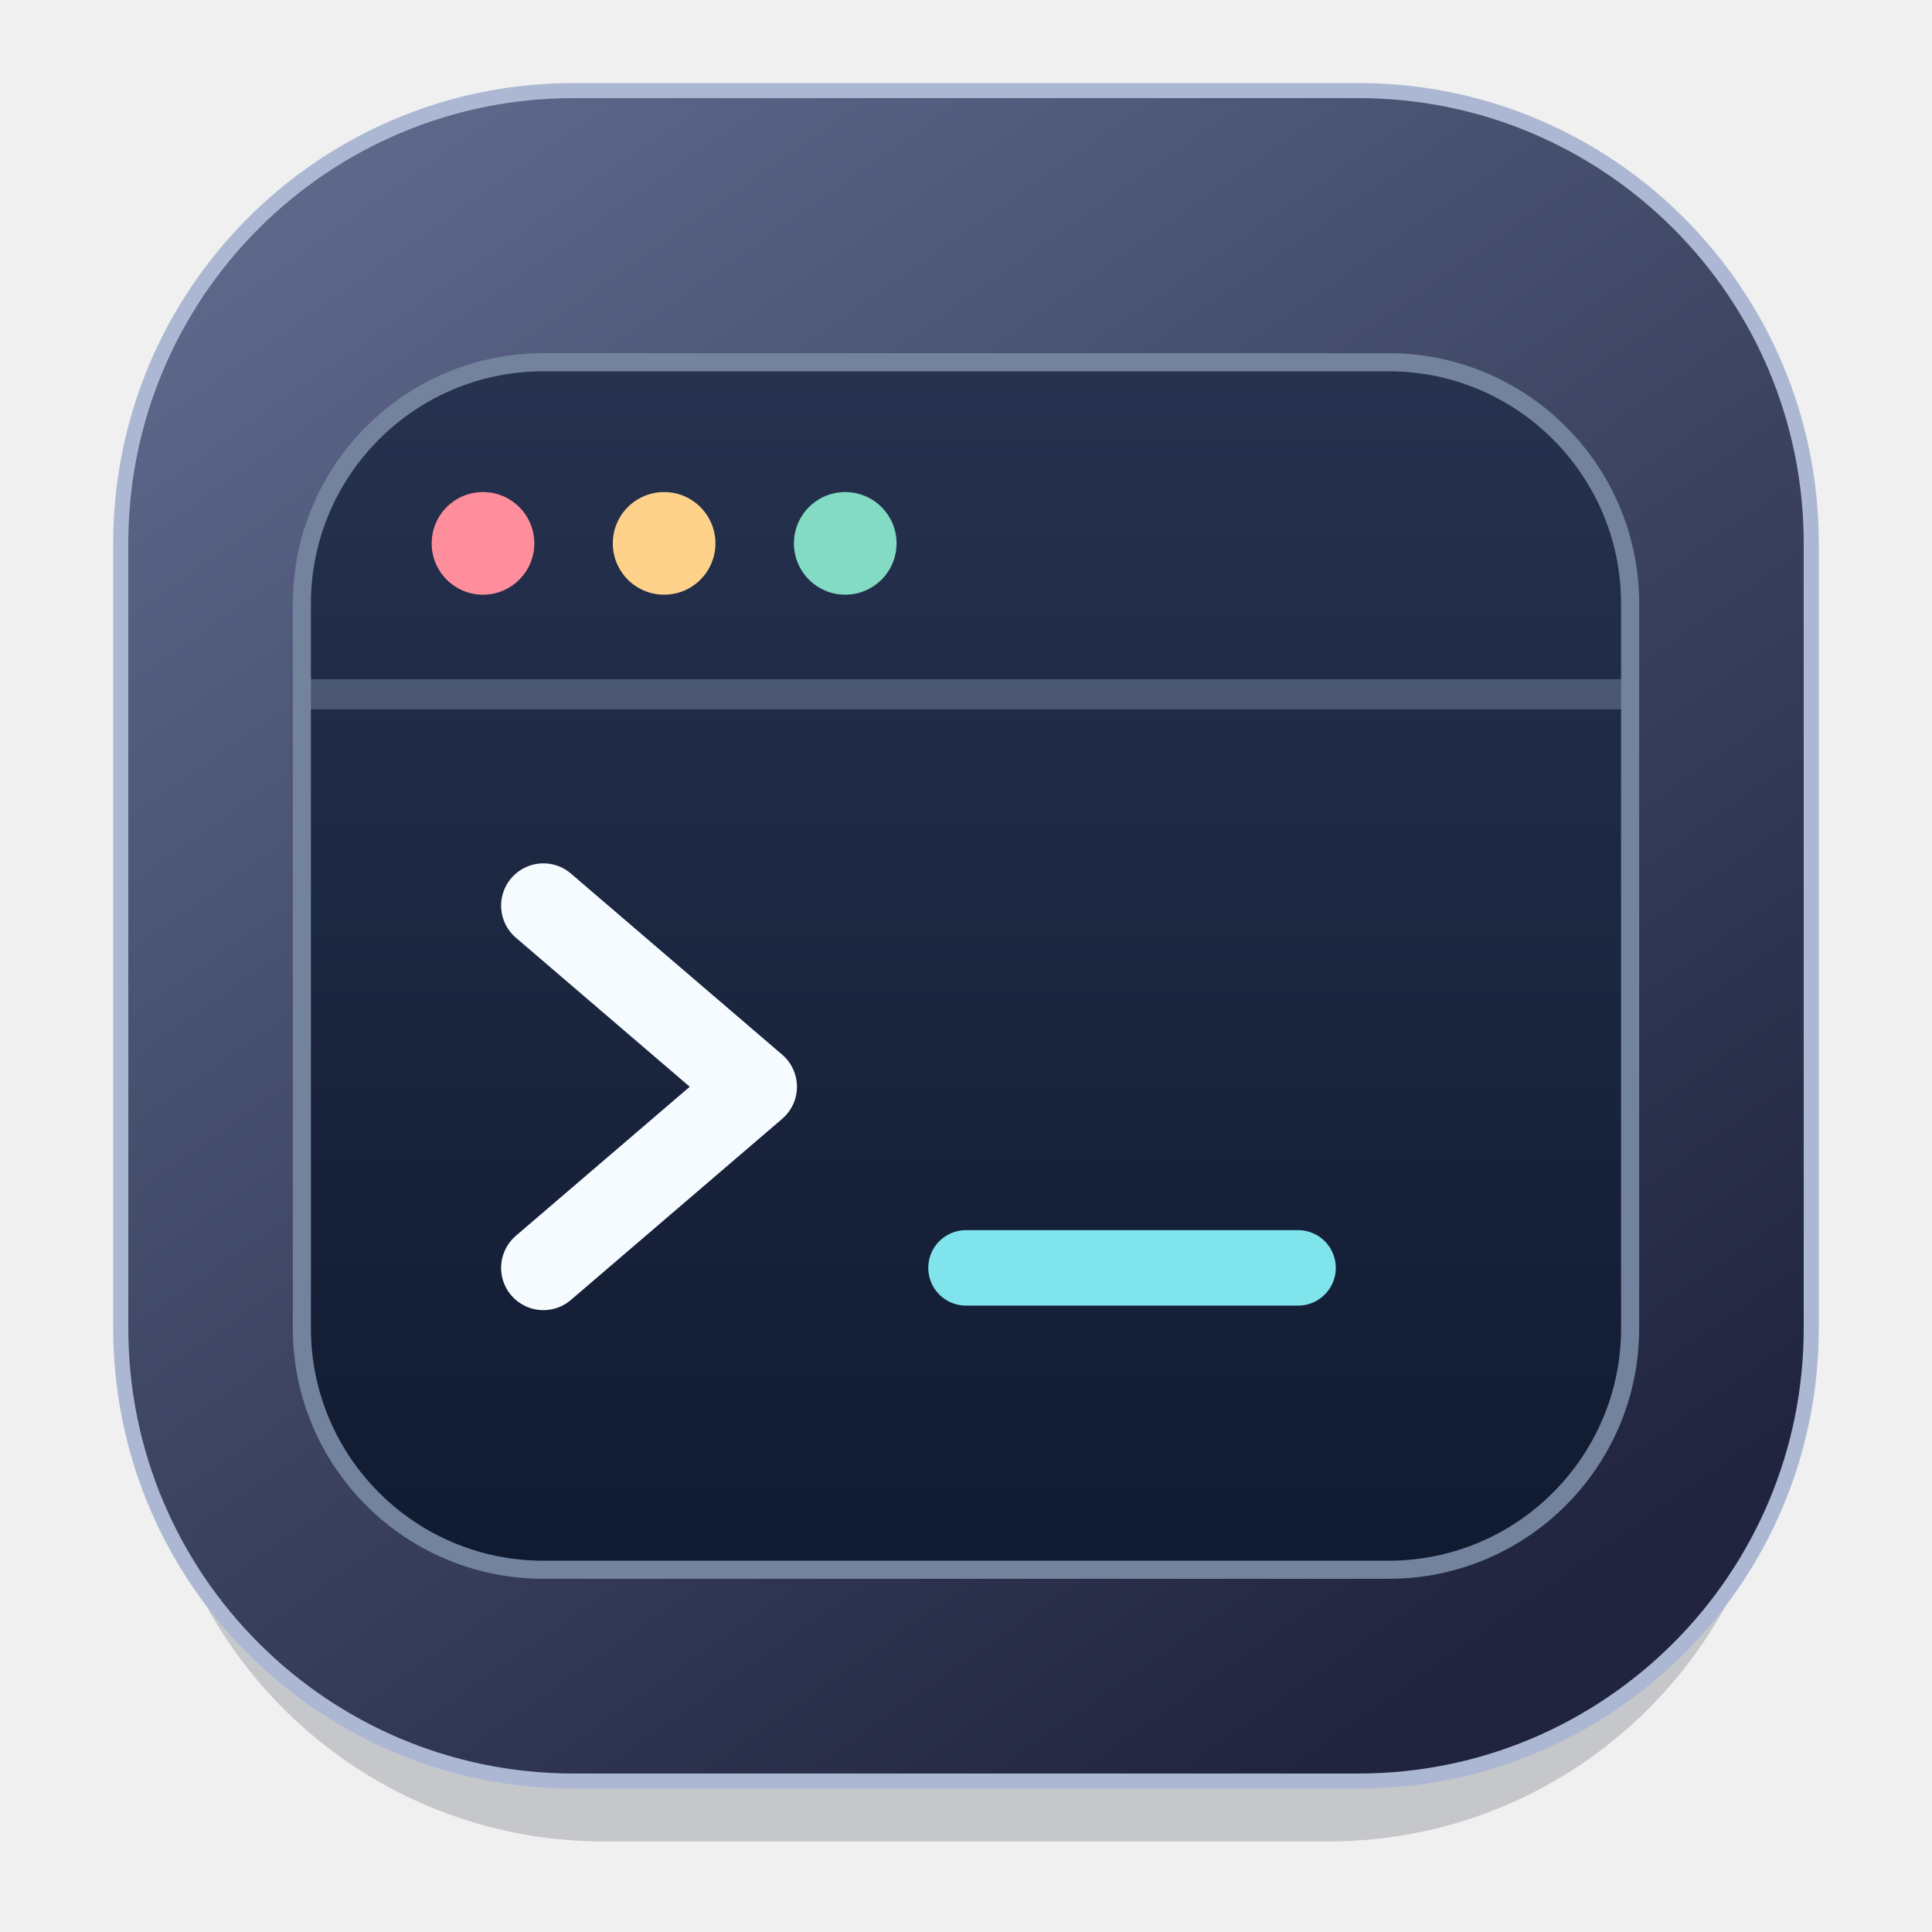
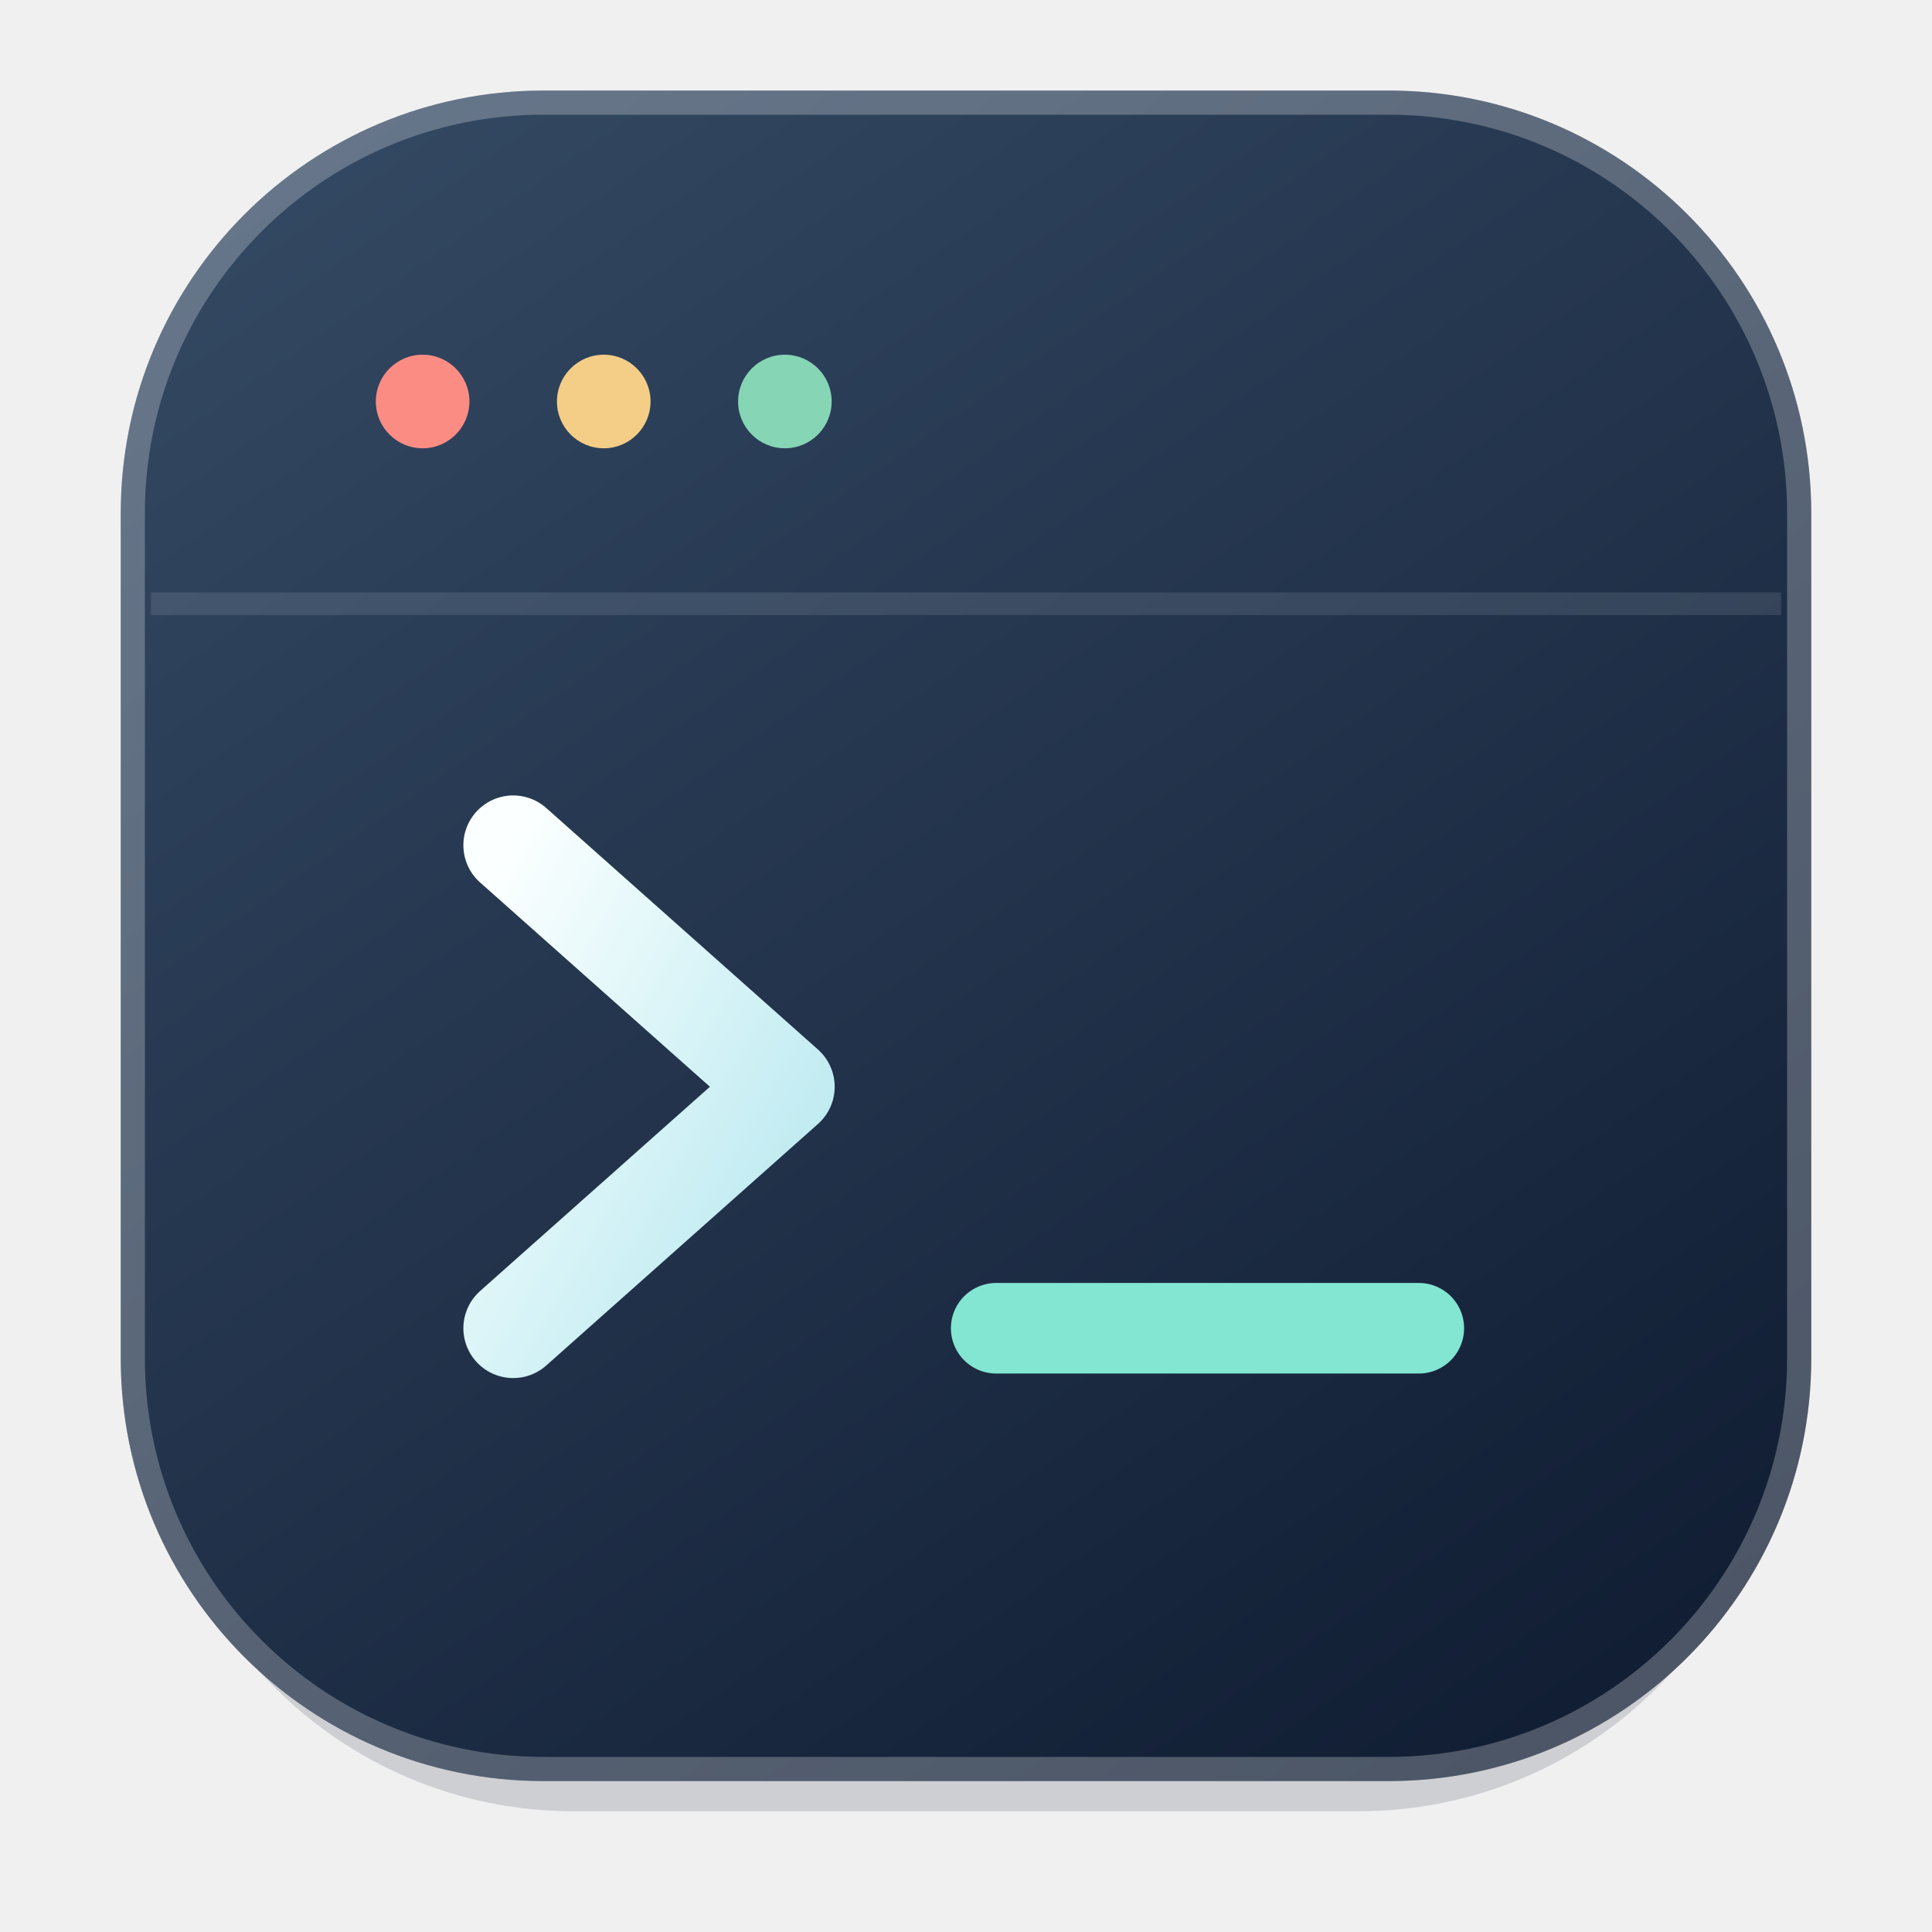
<svg xmlns="http://www.w3.org/2000/svg" viewBox="0 0 64 64">
  <defs>
-     <linearGradient id="g" x2=".7" y2="1">
-       <stop stop-color="#636e92" />
-       <stop offset="1" stop-color="#20243e" />
+     <linearGradient id="tile" x1=".1" y1="0" x2=".8" y2="1">
+       <stop stop-color="#344963" />
+       <stop offset="1" stop-color="#111e34" />
    </linearGradient>
-     <linearGradient id="b" x2="0" y2="1">
-       <stop stop-color="#26324f" />
-       <stop offset="1" stop-color="#101a30" />
+     <linearGradient id="prompt" x1="0" y1="0" x2="1" y2="1">
+       <stop stop-color="#fbffff" />
+       <stop offset="1" stop-color="#b6e8ef" />
    </linearGradient>
  </defs>
-   <rect x="5" y="7" width="54" height="54" rx="15" fill="#202135" opacity=".2" />
-   <rect x="4" y="3" width="56" height="56" rx="15" fill="url(#g)" stroke="#acb8d3" stroke-width=".5" />
-   <rect x="10" y="12" width="44" height="40" rx="8" fill="url(#b)" stroke="#73829d" stroke-width=".6" />
-   <path d="M10 23H54" stroke="#76839b" opacity=".5" />
-   <circle cx="16" cy="18" r="1.7" fill="#ff8e9c" />
-   <circle cx="22" cy="18" r="1.7" fill="#ffd28b" />
-   <circle cx="28" cy="18" r="1.7" fill="#83dbc3" />
-   <path d="M18 30L25 36L18 42" fill="none" stroke="#f6fbff" stroke-width="2.8" stroke-linecap="round" stroke-linejoin="round" />
-   <path d="M32 42H43" stroke="#80e4ec" stroke-width="2.5" stroke-linecap="round" />
+   <rect x="5" y="6" width="54" height="54" rx="14" fill="#111e34" opacity=".16" />
+   <rect x="4" y="3" width="56" height="56" rx="14" fill="url(#tile)" />
+   <rect x="4.4" y="3.4" width="55.2" height="55.2" rx="13.6" fill="none" stroke="#fff" stroke-opacity=".25" stroke-width=".8" />
+   <path d="M5 20H59" stroke="#eef8ff" stroke-opacity=".11" stroke-width=".75" />
+   <circle cx="14" cy="13.3" r="1.55" fill="#fb8c84" />
+   <circle cx="20" cy="13.3" r="1.55" fill="#f4ce87" />
+   <circle cx="26" cy="13.3" r="1.55" fill="#86d5b5" />
+   <path d="M17 28L26 36L17 44" fill="none" stroke="url(#prompt)" stroke-width="3.3" stroke-linecap="round" stroke-linejoin="round" />
+   <path d="M33 44H47" stroke="#83e6d2" stroke-width="3" stroke-linecap="round" />
</svg>
